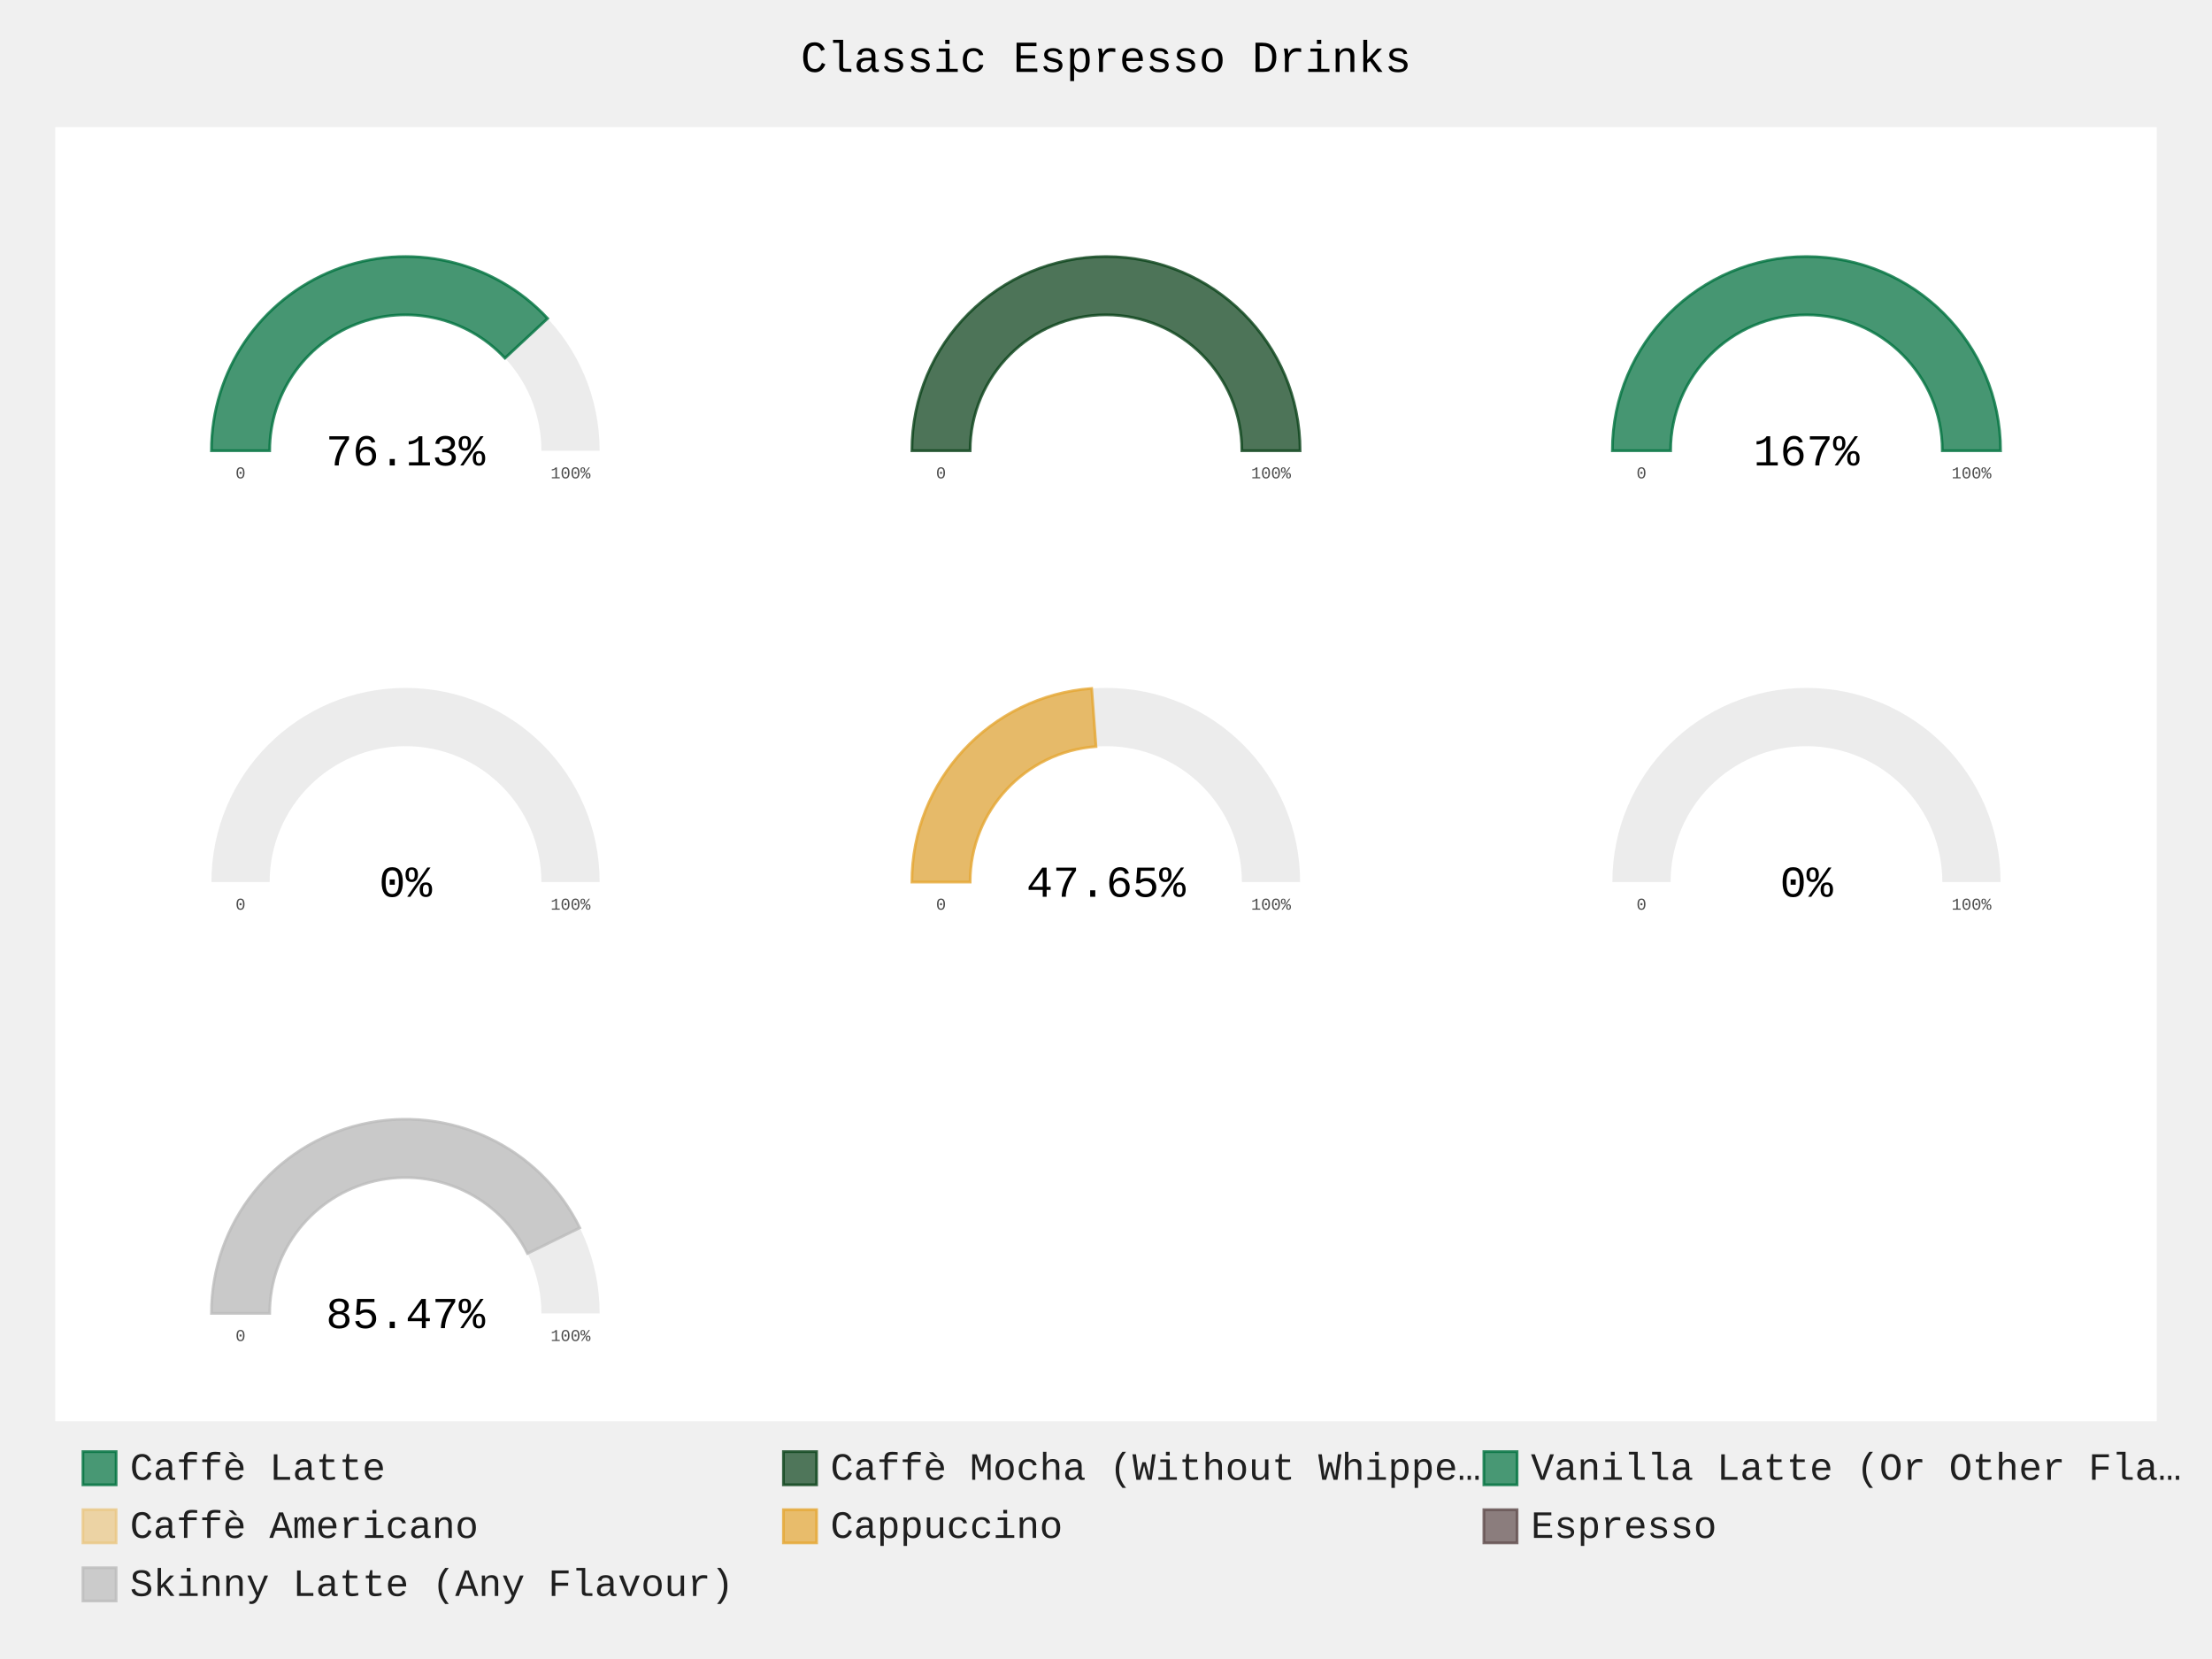
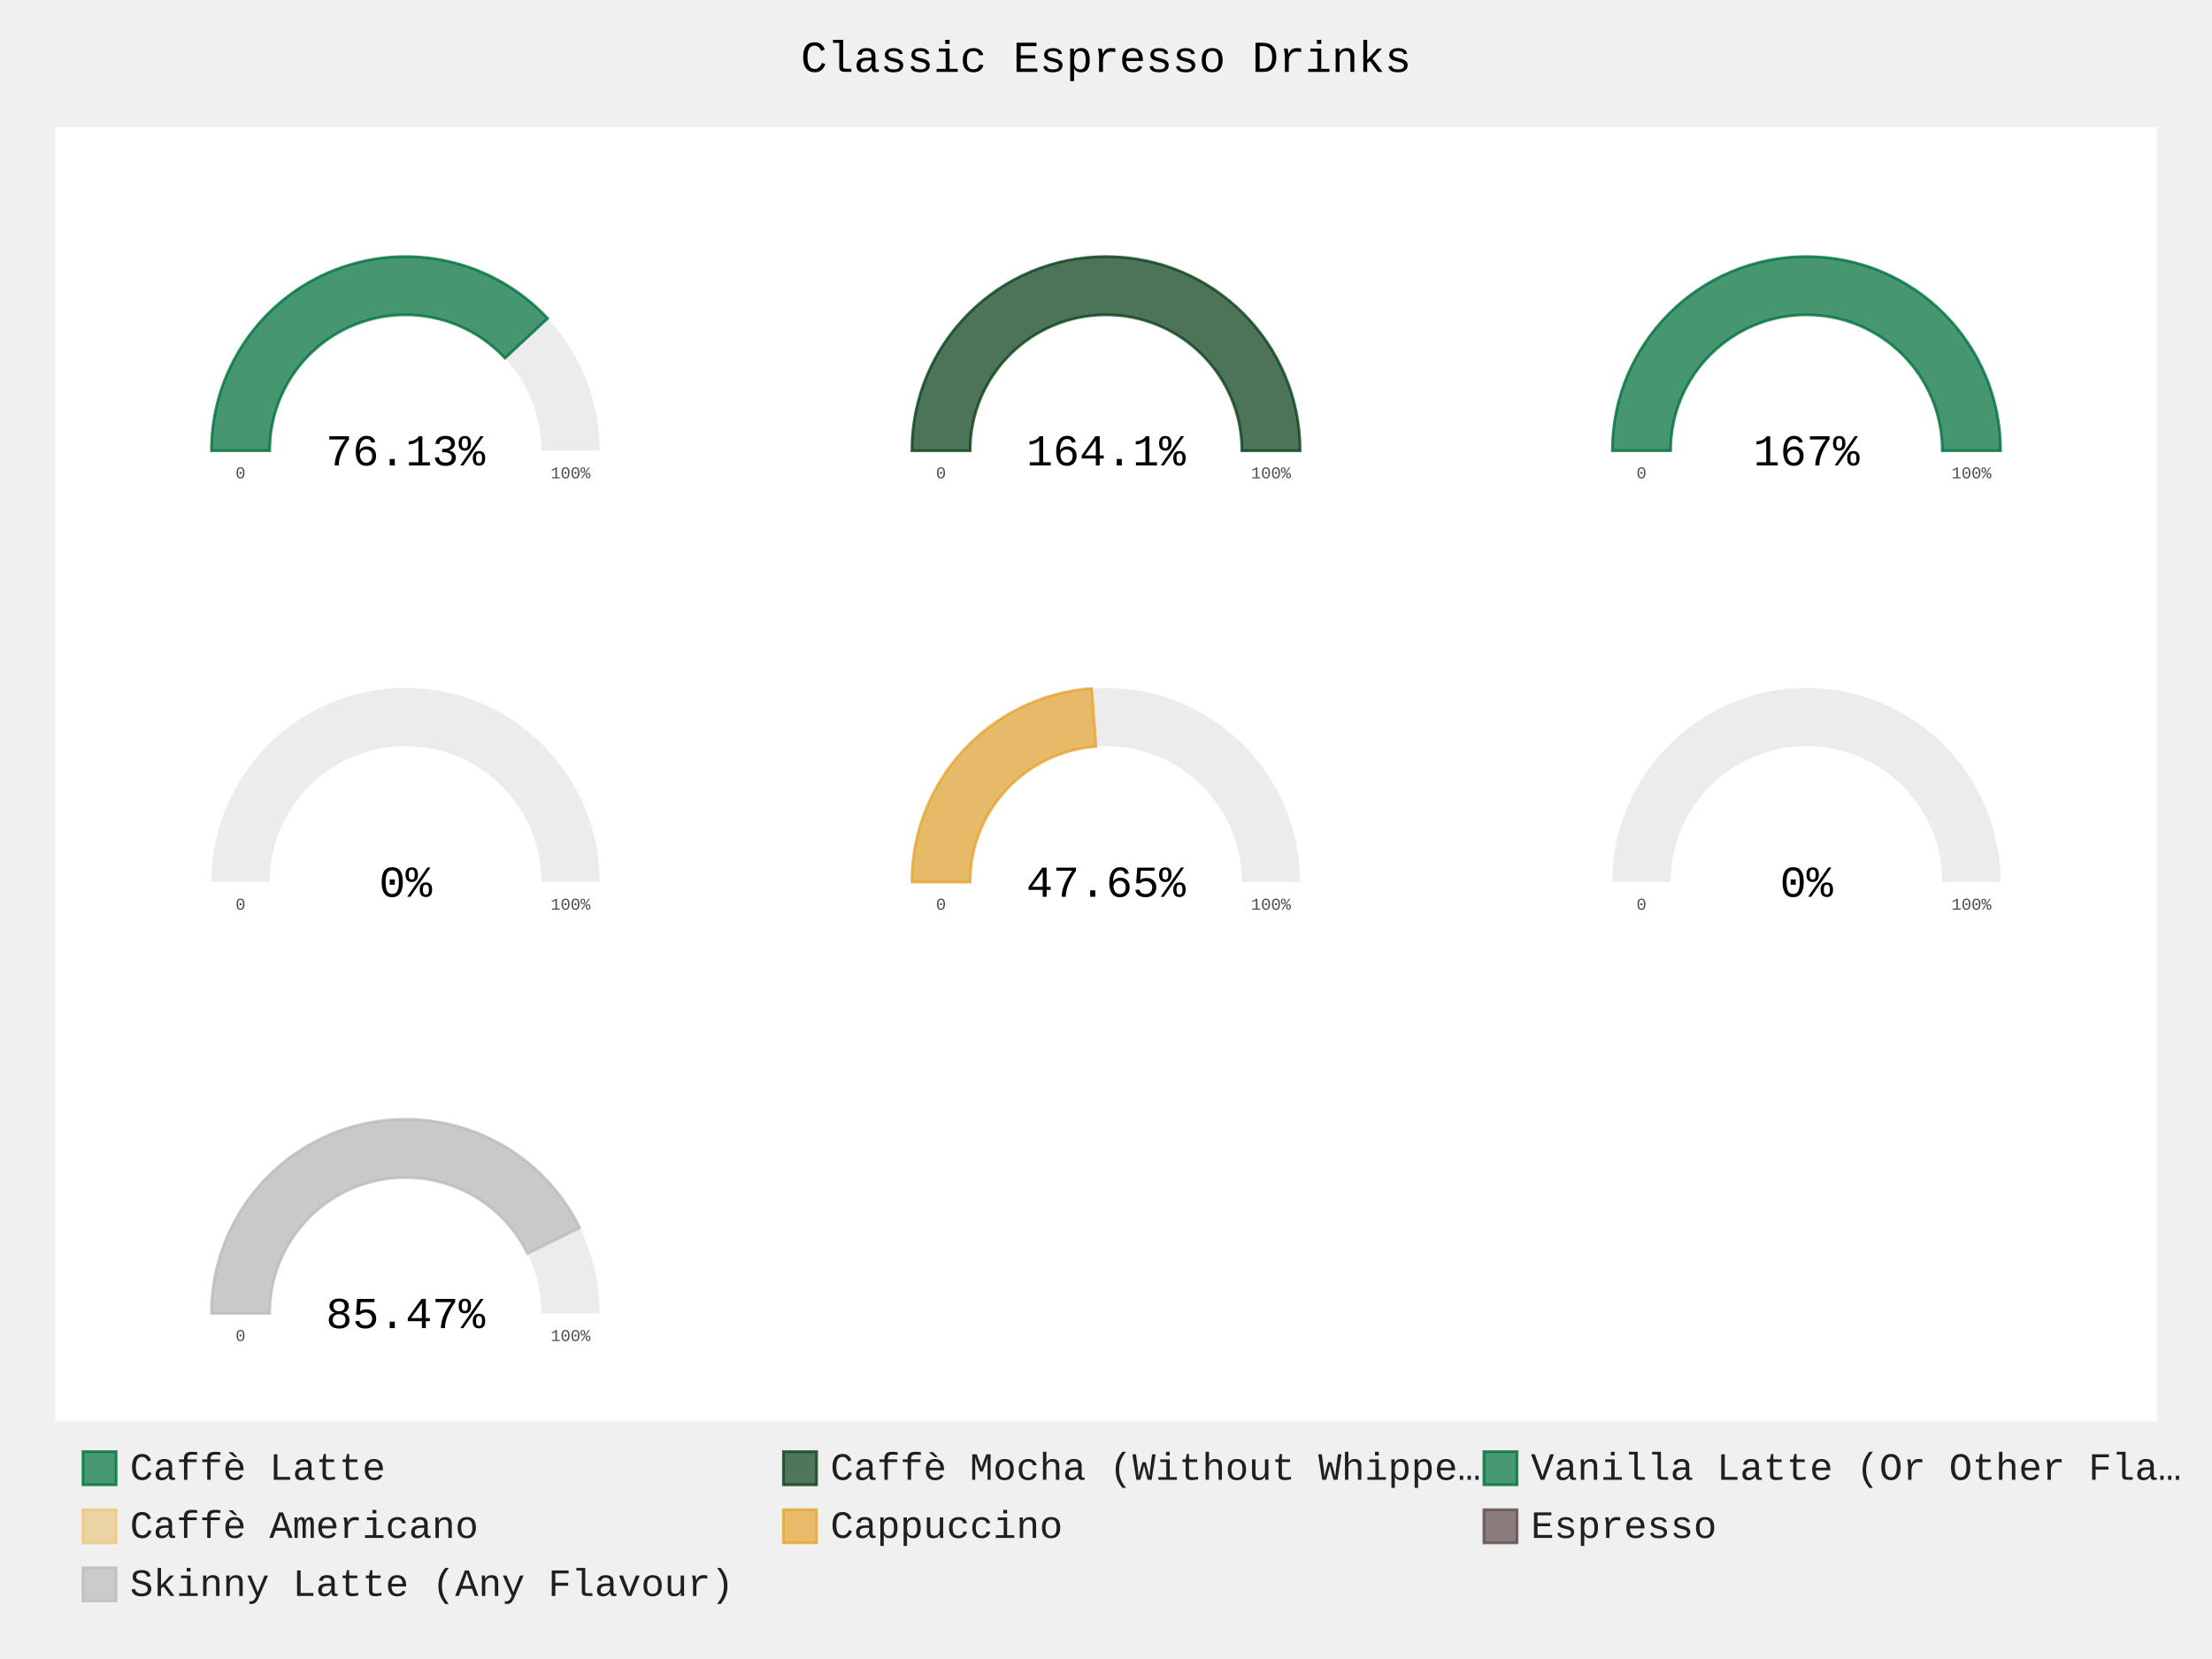
<svg xmlns="http://www.w3.org/2000/svg" class="pygal-chart" id="chart-d3d279c0-1cc5-45cd-bfcf-d7d827e8e409" viewBox="0 0 800 600">
  <defs>
    <style type="text/css">#chart-d3d279c0-1cc5-45cd-bfcf-d7d827e8e409{-webkit-user-select:none;-webkit-font-smoothing:antialiased;font-family:Consolas,"Liberation Mono",Menlo,Courier,monospace}#chart-d3d279c0-1cc5-45cd-bfcf-d7d827e8e409 .title{font-family:Consolas,"Liberation Mono",Menlo,Courier,monospace;font-size:16px}#chart-d3d279c0-1cc5-45cd-bfcf-d7d827e8e409 .legends .legend text{font-family:Consolas,"Liberation Mono",Menlo,Courier,monospace;font-size:14px}#chart-d3d279c0-1cc5-45cd-bfcf-d7d827e8e409 .axis text{font-family:Consolas,"Liberation Mono",Menlo,Courier,monospace;font-size:10px}#chart-d3d279c0-1cc5-45cd-bfcf-d7d827e8e409 .axis text.major{font-family:Consolas,"Liberation Mono",Menlo,Courier,monospace;font-size:10px}#chart-d3d279c0-1cc5-45cd-bfcf-d7d827e8e409 .text-overlay text.value{font-family:Consolas,"Liberation Mono",Menlo,Courier,monospace;font-size:16px}#chart-d3d279c0-1cc5-45cd-bfcf-d7d827e8e409 .text-overlay text.label{font-family:Consolas,"Liberation Mono",Menlo,Courier,monospace;font-size:10px}#chart-d3d279c0-1cc5-45cd-bfcf-d7d827e8e409 .tooltip{font-family:Consolas,"Liberation Mono",Menlo,Courier,monospace;font-size:14px}#chart-d3d279c0-1cc5-45cd-bfcf-d7d827e8e409 text.no_data{font-family:Consolas,"Liberation Mono",Menlo,Courier,monospace;font-size:64px}
- #chart-d3d279c0-1cc5-45cd-bfcf-d7d827e8e409{background-color:transparent}#chart-d3d279c0-1cc5-45cd-bfcf-d7d827e8e409 path,#chart-d3d279c0-1cc5-45cd-bfcf-d7d827e8e409 line,#chart-d3d279c0-1cc5-45cd-bfcf-d7d827e8e409 rect,#chart-d3d279c0-1cc5-45cd-bfcf-d7d827e8e409 circle{-webkit-transition:150ms;-moz-transition:150ms;transition:150ms}#chart-d3d279c0-1cc5-45cd-bfcf-d7d827e8e409 .graph &gt; .background{fill:transparent}#chart-d3d279c0-1cc5-45cd-bfcf-d7d827e8e409 .plot &gt; .background{fill:rgba(255,255,255,1)}#chart-d3d279c0-1cc5-45cd-bfcf-d7d827e8e409 .graph{fill:rgba(0,0,0,.87)}#chart-d3d279c0-1cc5-45cd-bfcf-d7d827e8e409 text.no_data{fill:rgba(0,0,0,1)}#chart-d3d279c0-1cc5-45cd-bfcf-d7d827e8e409 .title{fill:rgba(0,0,0,1)}#chart-d3d279c0-1cc5-45cd-bfcf-d7d827e8e409 .legends .legend text{fill:rgba(0,0,0,.87)}#chart-d3d279c0-1cc5-45cd-bfcf-d7d827e8e409 .legends .legend:hover text{fill:rgba(0,0,0,1)}#chart-d3d279c0-1cc5-45cd-bfcf-d7d827e8e409 .axis .line{stroke:rgba(0,0,0,1)}#chart-d3d279c0-1cc5-45cd-bfcf-d7d827e8e409 .axis .guide.line{stroke:rgba(0,0,0,.54)}#chart-d3d279c0-1cc5-45cd-bfcf-d7d827e8e409 .axis .major.line{stroke:rgba(0,0,0,.87)}#chart-d3d279c0-1cc5-45cd-bfcf-d7d827e8e409 .axis text.major{fill:rgba(0,0,0,1)}#chart-d3d279c0-1cc5-45cd-bfcf-d7d827e8e409 .axis.y .guides:hover .guide.line,#chart-d3d279c0-1cc5-45cd-bfcf-d7d827e8e409 .line-graph .axis.x .guides:hover .guide.line,#chart-d3d279c0-1cc5-45cd-bfcf-d7d827e8e409 .stackedline-graph .axis.x .guides:hover .guide.line,#chart-d3d279c0-1cc5-45cd-bfcf-d7d827e8e409 .xy-graph .axis.x .guides:hover .guide.line{stroke:rgba(0,0,0,1)}#chart-d3d279c0-1cc5-45cd-bfcf-d7d827e8e409 .axis .guides:hover text{fill:rgba(0,0,0,1)}#chart-d3d279c0-1cc5-45cd-bfcf-d7d827e8e409 .reactive{fill-opacity:.7;stroke-opacity:.8}#chart-d3d279c0-1cc5-45cd-bfcf-d7d827e8e409 .ci{stroke:rgba(0,0,0,.87)}#chart-d3d279c0-1cc5-45cd-bfcf-d7d827e8e409 .reactive.active,#chart-d3d279c0-1cc5-45cd-bfcf-d7d827e8e409 .active .reactive{fill-opacity:.8;stroke-opacity:.9;stroke-width:4}#chart-d3d279c0-1cc5-45cd-bfcf-d7d827e8e409 .ci .reactive.active{stroke-width:1.5}#chart-d3d279c0-1cc5-45cd-bfcf-d7d827e8e409 .series text{fill:rgba(0,0,0,1)}#chart-d3d279c0-1cc5-45cd-bfcf-d7d827e8e409 .tooltip rect{fill:rgba(255,255,255,1);stroke:rgba(0,0,0,1);-webkit-transition:opacity 150ms;-moz-transition:opacity 150ms;transition:opacity 150ms}#chart-d3d279c0-1cc5-45cd-bfcf-d7d827e8e409 .tooltip .label{fill:rgba(0,0,0,.87)}#chart-d3d279c0-1cc5-45cd-bfcf-d7d827e8e409 .tooltip .label{fill:rgba(0,0,0,.87)}#chart-d3d279c0-1cc5-45cd-bfcf-d7d827e8e409 .tooltip .legend{font-size:.8em;fill:rgba(0,0,0,.54)}#chart-d3d279c0-1cc5-45cd-bfcf-d7d827e8e409 .tooltip .x_label{font-size:.6em;fill:rgba(0,0,0,1)}#chart-d3d279c0-1cc5-45cd-bfcf-d7d827e8e409 .tooltip .xlink{font-size:.5em;text-decoration:underline}#chart-d3d279c0-1cc5-45cd-bfcf-d7d827e8e409 .tooltip .value{font-size:1.5em}#chart-d3d279c0-1cc5-45cd-bfcf-d7d827e8e409 .bound{font-size:.5em}#chart-d3d279c0-1cc5-45cd-bfcf-d7d827e8e409 .max-value{font-size:.75em;fill:rgba(0,0,0,.54)}#chart-d3d279c0-1cc5-45cd-bfcf-d7d827e8e409 .map-element{fill:rgba(255,255,255,1);stroke:rgba(0,0,0,.54) !important}#chart-d3d279c0-1cc5-45cd-bfcf-d7d827e8e409 .map-element .reactive{fill-opacity:inherit;stroke-opacity:inherit}#chart-d3d279c0-1cc5-45cd-bfcf-d7d827e8e409 .color-0,#chart-d3d279c0-1cc5-45cd-bfcf-d7d827e8e409 .color-0 a:visited{stroke:#00723F;fill:#00723F}#chart-d3d279c0-1cc5-45cd-bfcf-d7d827e8e409 .color-1,#chart-d3d279c0-1cc5-45cd-bfcf-d7d827e8e409 .color-1 a:visited{stroke:#0B421A;fill:#0B421A}#chart-d3d279c0-1cc5-45cd-bfcf-d7d827e8e409 .color-2,#chart-d3d279c0-1cc5-45cd-bfcf-d7d827e8e409 .color-2 a:visited{stroke:#00723F;fill:#00723F}#chart-d3d279c0-1cc5-45cd-bfcf-d7d827e8e409 .color-3,#chart-d3d279c0-1cc5-45cd-bfcf-d7d827e8e409 .color-3 a:visited{stroke:#EAC784;fill:#EAC784}#chart-d3d279c0-1cc5-45cd-bfcf-d7d827e8e409 .color-4,#chart-d3d279c0-1cc5-45cd-bfcf-d7d827e8e409 .color-4 a:visited{stroke:#e5a632;fill:#e5a632}#chart-d3d279c0-1cc5-45cd-bfcf-d7d827e8e409 .color-5,#chart-d3d279c0-1cc5-45cd-bfcf-d7d827e8e409 .color-5 a:visited{stroke:#604C4C;fill:#604C4C}#chart-d3d279c0-1cc5-45cd-bfcf-d7d827e8e409 .color-6,#chart-d3d279c0-1cc5-45cd-bfcf-d7d827e8e409 .color-6 a:visited{stroke:#BBBBBB;fill:#BBBBBB}#chart-d3d279c0-1cc5-45cd-bfcf-d7d827e8e409 .text-overlay .color-0 text{fill:black}#chart-d3d279c0-1cc5-45cd-bfcf-d7d827e8e409 .text-overlay .color-1 text{fill:white}#chart-d3d279c0-1cc5-45cd-bfcf-d7d827e8e409 .text-overlay .color-2 text{fill:black}#chart-d3d279c0-1cc5-45cd-bfcf-d7d827e8e409 .text-overlay .color-3 text{fill:black}#chart-d3d279c0-1cc5-45cd-bfcf-d7d827e8e409 .text-overlay .color-4 text{fill:black}#chart-d3d279c0-1cc5-45cd-bfcf-d7d827e8e409 .text-overlay .color-5 text{fill:black}#chart-d3d279c0-1cc5-45cd-bfcf-d7d827e8e409 .text-overlay .color-6 text{fill:black}
+ #chart-d3d279c0-1cc5-45cd-bfcf-d7d827e8e409{background-color:transparent}#chart-d3d279c0-1cc5-45cd-bfcf-d7d827e8e409 path,#chart-d3d279c0-1cc5-45cd-bfcf-d7d827e8e409 line,#chart-d3d279c0-1cc5-45cd-bfcf-d7d827e8e409 rect,#chart-d3d279c0-1cc5-45cd-bfcf-d7d827e8e409 circle{-webkit-transition:150ms;-moz-transition:150ms;transition:150ms}#chart-d3d279c0-1cc5-45cd-bfcf-d7d827e8e409 .graph &gt; .background{fill:transparent}#chart-d3d279c0-1cc5-45cd-bfcf-d7d827e8e409 .plot &gt; .background{fill:rgba(255,255,255,1)}#chart-d3d279c0-1cc5-45cd-bfcf-d7d827e8e409 .graph{fill:rgba(0,0,0,.87)}#chart-d3d279c0-1cc5-45cd-bfcf-d7d827e8e409 text.no_data{fill:rgba(0,0,0,1)}#chart-d3d279c0-1cc5-45cd-bfcf-d7d827e8e409 .title{fill:rgba(0,0,0,1)}#chart-d3d279c0-1cc5-45cd-bfcf-d7d827e8e409 .legends .legend text{fill:rgba(0,0,0,.87)}#chart-d3d279c0-1cc5-45cd-bfcf-d7d827e8e409 .legends .legend:hover text{fill:rgba(0,0,0,1)}#chart-d3d279c0-1cc5-45cd-bfcf-d7d827e8e409 .axis .line{stroke:rgba(0,0,0,1)}#chart-d3d279c0-1cc5-45cd-bfcf-d7d827e8e409 .axis .guide.line{stroke:rgba(0,0,0,.54)}#chart-d3d279c0-1cc5-45cd-bfcf-d7d827e8e409 .axis .major.line{stroke:rgba(0,0,0,.87)}#chart-d3d279c0-1cc5-45cd-bfcf-d7d827e8e409 .axis text.major{fill:rgba(0,0,0,1)}#chart-d3d279c0-1cc5-45cd-bfcf-d7d827e8e409 .axis.y .guides:hover .guide.line,#chart-d3d279c0-1cc5-45cd-bfcf-d7d827e8e409 .line-graph .axis.x .guides:hover .guide.line,#chart-d3d279c0-1cc5-45cd-bfcf-d7d827e8e409 .stackedline-graph .axis.x .guides:hover .guide.line,#chart-d3d279c0-1cc5-45cd-bfcf-d7d827e8e409 .xy-graph .axis.x .guides:hover .guide.line{stroke:rgba(0,0,0,1)}#chart-d3d279c0-1cc5-45cd-bfcf-d7d827e8e409 .axis .guides:hover text{fill:rgba(0,0,0,1)}#chart-d3d279c0-1cc5-45cd-bfcf-d7d827e8e409 .reactive{fill-opacity:.7;stroke-opacity:.8}#chart-d3d279c0-1cc5-45cd-bfcf-d7d827e8e409 .ci{stroke:rgba(0,0,0,.87)}#chart-d3d279c0-1cc5-45cd-bfcf-d7d827e8e409 .reactive.active,#chart-d3d279c0-1cc5-45cd-bfcf-d7d827e8e409 .active .reactive{fill-opacity:.8;stroke-opacity:.9;stroke-width:4}#chart-d3d279c0-1cc5-45cd-bfcf-d7d827e8e409 .ci .reactive.active{stroke-width:1.5}#chart-d3d279c0-1cc5-45cd-bfcf-d7d827e8e409 .series text{fill:rgba(0,0,0,1)}#chart-d3d279c0-1cc5-45cd-bfcf-d7d827e8e409 .tooltip rect{fill:rgba(255,255,255,1);stroke:rgba(0,0,0,1);-webkit-transition:opacity 150ms;-moz-transition:opacity 150ms;transition:opacity 150ms}#chart-d3d279c0-1cc5-45cd-bfcf-d7d827e8e409 .tooltip .label{fill:rgba(0,0,0,.87)}#chart-d3d279c0-1cc5-45cd-bfcf-d7d827e8e409 .tooltip .label{fill:rgba(0,0,0,.87)}#chart-d3d279c0-1cc5-45cd-bfcf-d7d827e8e409 .tooltip .legend{font-size:.8em;fill:rgba(0,0,0,.54)}#chart-d3d279c0-1cc5-45cd-bfcf-d7d827e8e409 .tooltip .x_label{font-size:.6em;fill:rgba(0,0,0,1)}#chart-d3d279c0-1cc5-45cd-bfcf-d7d827e8e409 .tooltip .xlink{font-size:.5em;text-decoration:underline}#chart-d3d279c0-1cc5-45cd-bfcf-d7d827e8e409 .tooltip .value{font-size:1.5em}#chart-d3d279c0-1cc5-45cd-bfcf-d7d827e8e409 .bound{font-size:.5em}#chart-d3d279c0-1cc5-45cd-bfcf-d7d827e8e409 .max-value{font-size:.75em;fill:rgba(0,0,0,.54)}#chart-d3d279c0-1cc5-45cd-bfcf-d7d827e8e409 .map-element{fill:rgba(255,255,255,1);stroke:rgba(0,0,0,.54) !important}#chart-d3d279c0-1cc5-45cd-bfcf-d7d827e8e409 .map-element .reactive{fill-opacity:inherit;stroke-opacity:inherit}#chart-d3d279c0-1cc5-45cd-bfcf-d7d827e8e409 .color-0,#chart-d3d279c0-1cc5-45cd-bfcf-d7d827e8e409 .color-0 a:visited{stroke:#00723F;fill:#00723F}#chart-d3d279c0-1cc5-45cd-bfcf-d7d827e8e409 .color-1,#chart-d3d279c0-1cc5-45cd-bfcf-d7d827e8e409 .color-1 a:visited{stroke:#0B421A;fill:#0B421A}#chart-d3d279c0-1cc5-45cd-bfcf-d7d827e8e409 .color-2,#chart-d3d279c0-1cc5-45cd-bfcf-d7d827e8e409 .color-2 a:visited{stroke:#00723F;fill:#00723F}#chart-d3d279c0-1cc5-45cd-bfcf-d7d827e8e409 .color-3,#chart-d3d279c0-1cc5-45cd-bfcf-d7d827e8e409 .color-3 a:visited{stroke:#EAC784;fill:#EAC784}#chart-d3d279c0-1cc5-45cd-bfcf-d7d827e8e409 .color-4,#chart-d3d279c0-1cc5-45cd-bfcf-d7d827e8e409 .color-4 a:visited{stroke:#e5a632;fill:#e5a632}#chart-d3d279c0-1cc5-45cd-bfcf-d7d827e8e409 .color-5,#chart-d3d279c0-1cc5-45cd-bfcf-d7d827e8e409 .color-5 a:visited{stroke:#604C4C;fill:#604C4C}#chart-d3d279c0-1cc5-45cd-bfcf-d7d827e8e409 .color-6,#chart-d3d279c0-1cc5-45cd-bfcf-d7d827e8e409 .color-6 a:visited{stroke:#BBBBBB;fill:#BBBBBB}#chart-d3d279c0-1cc5-45cd-bfcf-d7d827e8e409 .text-overlay .color-0 text{fill:black}#chart-d3d279c0-1cc5-45cd-bfcf-d7d827e8e409 .text-overlay .color-1 text{fill:black}#chart-d3d279c0-1cc5-45cd-bfcf-d7d827e8e409 .text-overlay .color-2 text{fill:black}#chart-d3d279c0-1cc5-45cd-bfcf-d7d827e8e409 .text-overlay .color-3 text{fill:black}#chart-d3d279c0-1cc5-45cd-bfcf-d7d827e8e409 .text-overlay .color-4 text{fill:black}#chart-d3d279c0-1cc5-45cd-bfcf-d7d827e8e409 .text-overlay .color-5 text{fill:black}#chart-d3d279c0-1cc5-45cd-bfcf-d7d827e8e409 .text-overlay .color-6 text{fill:black}
#chart-d3d279c0-1cc5-45cd-bfcf-d7d827e8e409 text.no_data{text-anchor:middle}#chart-d3d279c0-1cc5-45cd-bfcf-d7d827e8e409 .guide.line{fill:none}#chart-d3d279c0-1cc5-45cd-bfcf-d7d827e8e409 .centered{text-anchor:middle}#chart-d3d279c0-1cc5-45cd-bfcf-d7d827e8e409 .title{text-anchor:middle}#chart-d3d279c0-1cc5-45cd-bfcf-d7d827e8e409 .legends .legend text{fill-opacity:1}#chart-d3d279c0-1cc5-45cd-bfcf-d7d827e8e409 .axis.x text{text-anchor:middle}#chart-d3d279c0-1cc5-45cd-bfcf-d7d827e8e409 .axis.x:not(.web) text[transform]{text-anchor:start}#chart-d3d279c0-1cc5-45cd-bfcf-d7d827e8e409 .axis.x:not(.web) text[transform].backwards{text-anchor:end}#chart-d3d279c0-1cc5-45cd-bfcf-d7d827e8e409 .axis.y text{text-anchor:end}#chart-d3d279c0-1cc5-45cd-bfcf-d7d827e8e409 .axis.y text[transform].backwards{text-anchor:start}#chart-d3d279c0-1cc5-45cd-bfcf-d7d827e8e409 .axis.y2 text{text-anchor:start}#chart-d3d279c0-1cc5-45cd-bfcf-d7d827e8e409 .axis.y2 text[transform].backwards{text-anchor:end}#chart-d3d279c0-1cc5-45cd-bfcf-d7d827e8e409 .axis .guide.line{stroke-dasharray:4,4}#chart-d3d279c0-1cc5-45cd-bfcf-d7d827e8e409 .axis .major.guide.line{stroke-dasharray:6,6}#chart-d3d279c0-1cc5-45cd-bfcf-d7d827e8e409 .horizontal .axis.y .guide.line,#chart-d3d279c0-1cc5-45cd-bfcf-d7d827e8e409 .horizontal .axis.y2 .guide.line,#chart-d3d279c0-1cc5-45cd-bfcf-d7d827e8e409 .vertical .axis.x .guide.line{opacity:0}#chart-d3d279c0-1cc5-45cd-bfcf-d7d827e8e409 .horizontal .axis.always_show .guide.line,#chart-d3d279c0-1cc5-45cd-bfcf-d7d827e8e409 .vertical .axis.always_show .guide.line{opacity:1 !important}#chart-d3d279c0-1cc5-45cd-bfcf-d7d827e8e409 .axis.y .guides:hover .guide.line,#chart-d3d279c0-1cc5-45cd-bfcf-d7d827e8e409 .axis.y2 .guides:hover .guide.line,#chart-d3d279c0-1cc5-45cd-bfcf-d7d827e8e409 .axis.x .guides:hover .guide.line{opacity:1}#chart-d3d279c0-1cc5-45cd-bfcf-d7d827e8e409 .axis .guides:hover text{opacity:1}#chart-d3d279c0-1cc5-45cd-bfcf-d7d827e8e409 .nofill{fill:none}#chart-d3d279c0-1cc5-45cd-bfcf-d7d827e8e409 .subtle-fill{fill-opacity:.2}#chart-d3d279c0-1cc5-45cd-bfcf-d7d827e8e409 .dot{stroke-width:1px;fill-opacity:1}#chart-d3d279c0-1cc5-45cd-bfcf-d7d827e8e409 .dot.active{stroke-width:5px}#chart-d3d279c0-1cc5-45cd-bfcf-d7d827e8e409 .dot.negative{fill:transparent}#chart-d3d279c0-1cc5-45cd-bfcf-d7d827e8e409 text,#chart-d3d279c0-1cc5-45cd-bfcf-d7d827e8e409 tspan{stroke:none !important}#chart-d3d279c0-1cc5-45cd-bfcf-d7d827e8e409 .series text.active{opacity:1}#chart-d3d279c0-1cc5-45cd-bfcf-d7d827e8e409 .tooltip rect{fill-opacity:.95;stroke-width:.5}#chart-d3d279c0-1cc5-45cd-bfcf-d7d827e8e409 .tooltip text{fill-opacity:1}#chart-d3d279c0-1cc5-45cd-bfcf-d7d827e8e409 .showable{visibility:hidden}#chart-d3d279c0-1cc5-45cd-bfcf-d7d827e8e409 .showable.shown{visibility:visible}#chart-d3d279c0-1cc5-45cd-bfcf-d7d827e8e409 .gauge-background{fill:rgba(229,229,229,1);stroke:none}#chart-d3d279c0-1cc5-45cd-bfcf-d7d827e8e409 .bg-lines{stroke:transparent;stroke-width:2px}</style>
  </defs>
  <g class="graph solidgauge-graph vertical">
    <rect class="background" height="600" width="800" x="0" y="0" />
    <g class="plot" transform="translate(20, 46)">
      <rect class="background" height="468.0" width="760" x="0" y="0" />
      <path class="bg-lines" d="M253.333 0 L253.333 468.0" />
      <path class="bg-lines" d="M506.667 0 L506.667 468.0" />
      <path class="bg-lines" d="M0 156.0 L760 156.0" />
      <path class="bg-lines" d="M0 312.0 L760 312.0" />
      <g class="series serie-0 color-0">
        <path class="gauge-background reactive" d="M56.467 117 A70.2 70.2 0 1 1 196.867 117 L175.807 117 A49.14 49.14 0 1 0 77.527 117 z" />
        <text class="y-0 bound reactive" text-anchor="middle" x="66.997" y="127">0</text>
        <text class="y-1 bound reactive" text-anchor="middle" x="186.337" y="127.0">100%</text>
        <g class="gauge">
          <path class="slice reactive tooltip-trigger" d="M56.467 117 A70.2 70.2 0 0 1 178.043 69.162 L162.63 83.513 A49.14 49.14 0 0 0 77.527 117 z" />
        </g>
      </g>
      <g class="series serie-1 color-1">
        <path class="gauge-background reactive" d="M309.8 117 A70.2 70.2 0 1 1 450.2 117 L429.14 117 A49.14 49.14 0 1 0 330.86 117 z" />
        <text class="y-0 bound reactive" text-anchor="middle" x="320.33" y="127">0</text>
        <text class="y-1 bound reactive" text-anchor="middle" x="439.67" y="127.0">100%</text>
        <g class="gauge">
          <path class="slice reactive tooltip-trigger" d="M309.8 117 A70.2 70.2 0 0 1 450.2 117 L429.14 117 A49.14 49.14 0 0 0 330.86 117 z" />
        </g>
      </g>
      <g class="series serie-2 color-2">
        <path class="gauge-background reactive" d="M563.133 117 A70.2 70.2 0 1 1 703.533 117 L682.473 117 A49.14 49.14 0 1 0 584.193 117 z" />
        <text class="y-0 bound reactive" text-anchor="middle" x="573.663" y="127">0</text>
        <text class="y-1 bound reactive" text-anchor="middle" x="693.003" y="127.0">100%</text>
        <g class="gauge">
          <path class="slice reactive tooltip-trigger" d="M563.133 117 A70.2 70.2 0 0 1 703.533 117 L682.473 117 A49.14 49.14 0 0 0 584.193 117 z" />
        </g>
      </g>
      <g class="series serie-3 color-3">
        <path class="gauge-background reactive" d="M56.467 273 A70.2 70.2 0 1 1 196.867 273 L175.807 273 A49.14 49.14 0 1 0 77.527 273 z" />
        <text class="y-0 bound reactive" text-anchor="middle" x="66.997" y="283.0">0</text>
        <text class="y-1 bound reactive" text-anchor="middle" x="186.337" y="283.0">100%</text>
        <g class="gauge" />
      </g>
      <g class="series serie-4 color-4">
        <path class="gauge-background reactive" d="M309.8 273 A70.2 70.2 0 1 1 450.2 273 L429.14 273 A49.14 49.14 0 1 0 330.86 273 z" />
        <text class="y-0 bound reactive" text-anchor="middle" x="320.33" y="283.0">0</text>
        <text class="y-1 bound reactive" text-anchor="middle" x="439.67" y="283.0">100%</text>
        <g class="gauge">
          <path class="slice reactive tooltip-trigger" d="M309.8 273 A70.2 70.2 0 0 1 374.812 202.992 L376.369 223.994 A49.14 49.14 0 0 0 330.86 273 z" />
        </g>
      </g>
      <g class="series serie-5 color-5">
        <path class="gauge-background reactive" d="M563.133 273 A70.2 70.2 0 1 1 703.533 273 L682.473 273 A49.14 49.14 0 1 0 584.193 273 z" />
        <text class="y-0 bound reactive" text-anchor="middle" x="573.663" y="283.0">0</text>
        <text class="y-1 bound reactive" text-anchor="middle" x="693.003" y="283.0">100%</text>
        <g class="gauge" />
      </g>
      <g class="series serie-6 color-6">
        <path class="gauge-background reactive" d="M56.467 429 A70.2 70.2 0 1 1 196.867 429 L175.807 429 A49.14 49.14 0 1 0 77.527 429 z" />
        <text class="y-0 bound reactive" text-anchor="middle" x="66.997" y="439.0">0</text>
        <text class="y-1 bound reactive" text-anchor="middle" x="186.337" y="439.0">100%</text>
        <g class="gauge">
          <path class="slice reactive tooltip-trigger" d="M56.467 429 A70.2 70.2 0 0 1 189.677 398.052 L170.774 407.336 A49.14 49.14 0 0 0 77.527 429 z" />
        </g>
      </g>
    </g>
    <g class="titles">
      <text class="title plot_title" x="400.0" y="26">Classic Espresso Drinks</text>
    </g>
    <g class="plot overlay" transform="translate(20, 46)">
      <g class="series serie-0 color-0" />
      <g class="series serie-1 color-1" />
      <g class="series serie-2 color-2" />
      <g class="series serie-3 color-3" />
      <g class="series serie-4 color-4" />
      <g class="series serie-5 color-5" />
      <g class="series serie-6 color-6" />
    </g>
    <g class="plot text-overlay" transform="translate(20, 46)">
      <g class="series serie-0 color-0">
        <text class="value gauge-sum" text-anchor="middle" x="126.667" y="122.333">76.13%</text>
      </g>
      <g class="series serie-1 color-1">
        <text class="value gauge-sum" text-anchor="middle" x="380.0" y="122.333">164.1%</text>
      </g>
      <g class="series serie-2 color-2">
        <text class="value gauge-sum" text-anchor="middle" x="633.333" y="122.333">167%</text>
      </g>
      <g class="series serie-3 color-3">
        <text class="value gauge-sum" text-anchor="middle" x="126.667" y="278.333">0%</text>
      </g>
      <g class="series serie-4 color-4">
        <text class="value gauge-sum" text-anchor="middle" x="380.0" y="278.333">47.65%</text>
      </g>
      <g class="series serie-5 color-5">
        <text class="value gauge-sum" text-anchor="middle" x="633.333" y="278.333">0%</text>
      </g>
      <g class="series serie-6 color-6">
        <text class="value gauge-sum" text-anchor="middle" x="126.667" y="434.333">85.47%</text>
      </g>
    </g>
    <g class="plot tooltip-overlay" transform="translate(20, 46)">
      <g class="tooltip" style="opacity: 0" transform="translate(0 0)">
        <rect class="tooltip-box" height="0" rx="0" ry="0" width="0" />
        <g class="text" />
      </g>
    </g>
    <g class="legends" transform="translate(30, 524)">
      <g class="legend reactive activate-serie" id="activate-serie-0">
        <rect class="color-0 reactive" height="12" width="12" x="0.0" y="1.0" />
        <text x="17.0" y="11.2">Caffè Latte</text>
      </g>
      <g class="legend reactive activate-serie" id="activate-serie-1">
        <rect class="color-1 reactive" height="12" width="12" x="253.333" y="1.0" />
        <text x="270.333" y="11.2">Caffè Mocha (Without Whippe…</text>
      </g>
      <g class="legend reactive activate-serie" id="activate-serie-2">
        <rect class="color-2 reactive" height="12" width="12" x="506.667" y="1.0" />
        <text x="523.667" y="11.2">Vanilla Latte (Or Other Fla…</text>
      </g>
      <g class="legend reactive activate-serie" id="activate-serie-3">
        <rect class="color-3 reactive" height="12" width="12" x="0.0" y="22.0" />
        <text x="17.0" y="32.2">Caffè Americano</text>
      </g>
      <g class="legend reactive activate-serie" id="activate-serie-4">
        <rect class="color-4 reactive" height="12" width="12" x="253.333" y="22.0" />
        <text x="270.333" y="32.2">Cappuccino</text>
      </g>
      <g class="legend reactive activate-serie" id="activate-serie-5">
        <rect class="color-5 reactive" height="12" width="12" x="506.667" y="22.0" />
        <text x="523.667" y="32.2">Espresso</text>
      </g>
      <g class="legend reactive activate-serie" id="activate-serie-6">
        <rect class="color-6 reactive" height="12" width="12" x="0.0" y="43.0" />
        <text x="17.0" y="53.2">Skinny Latte (Any Flavour)</text>
      </g>
    </g>
  </g>
</svg>
